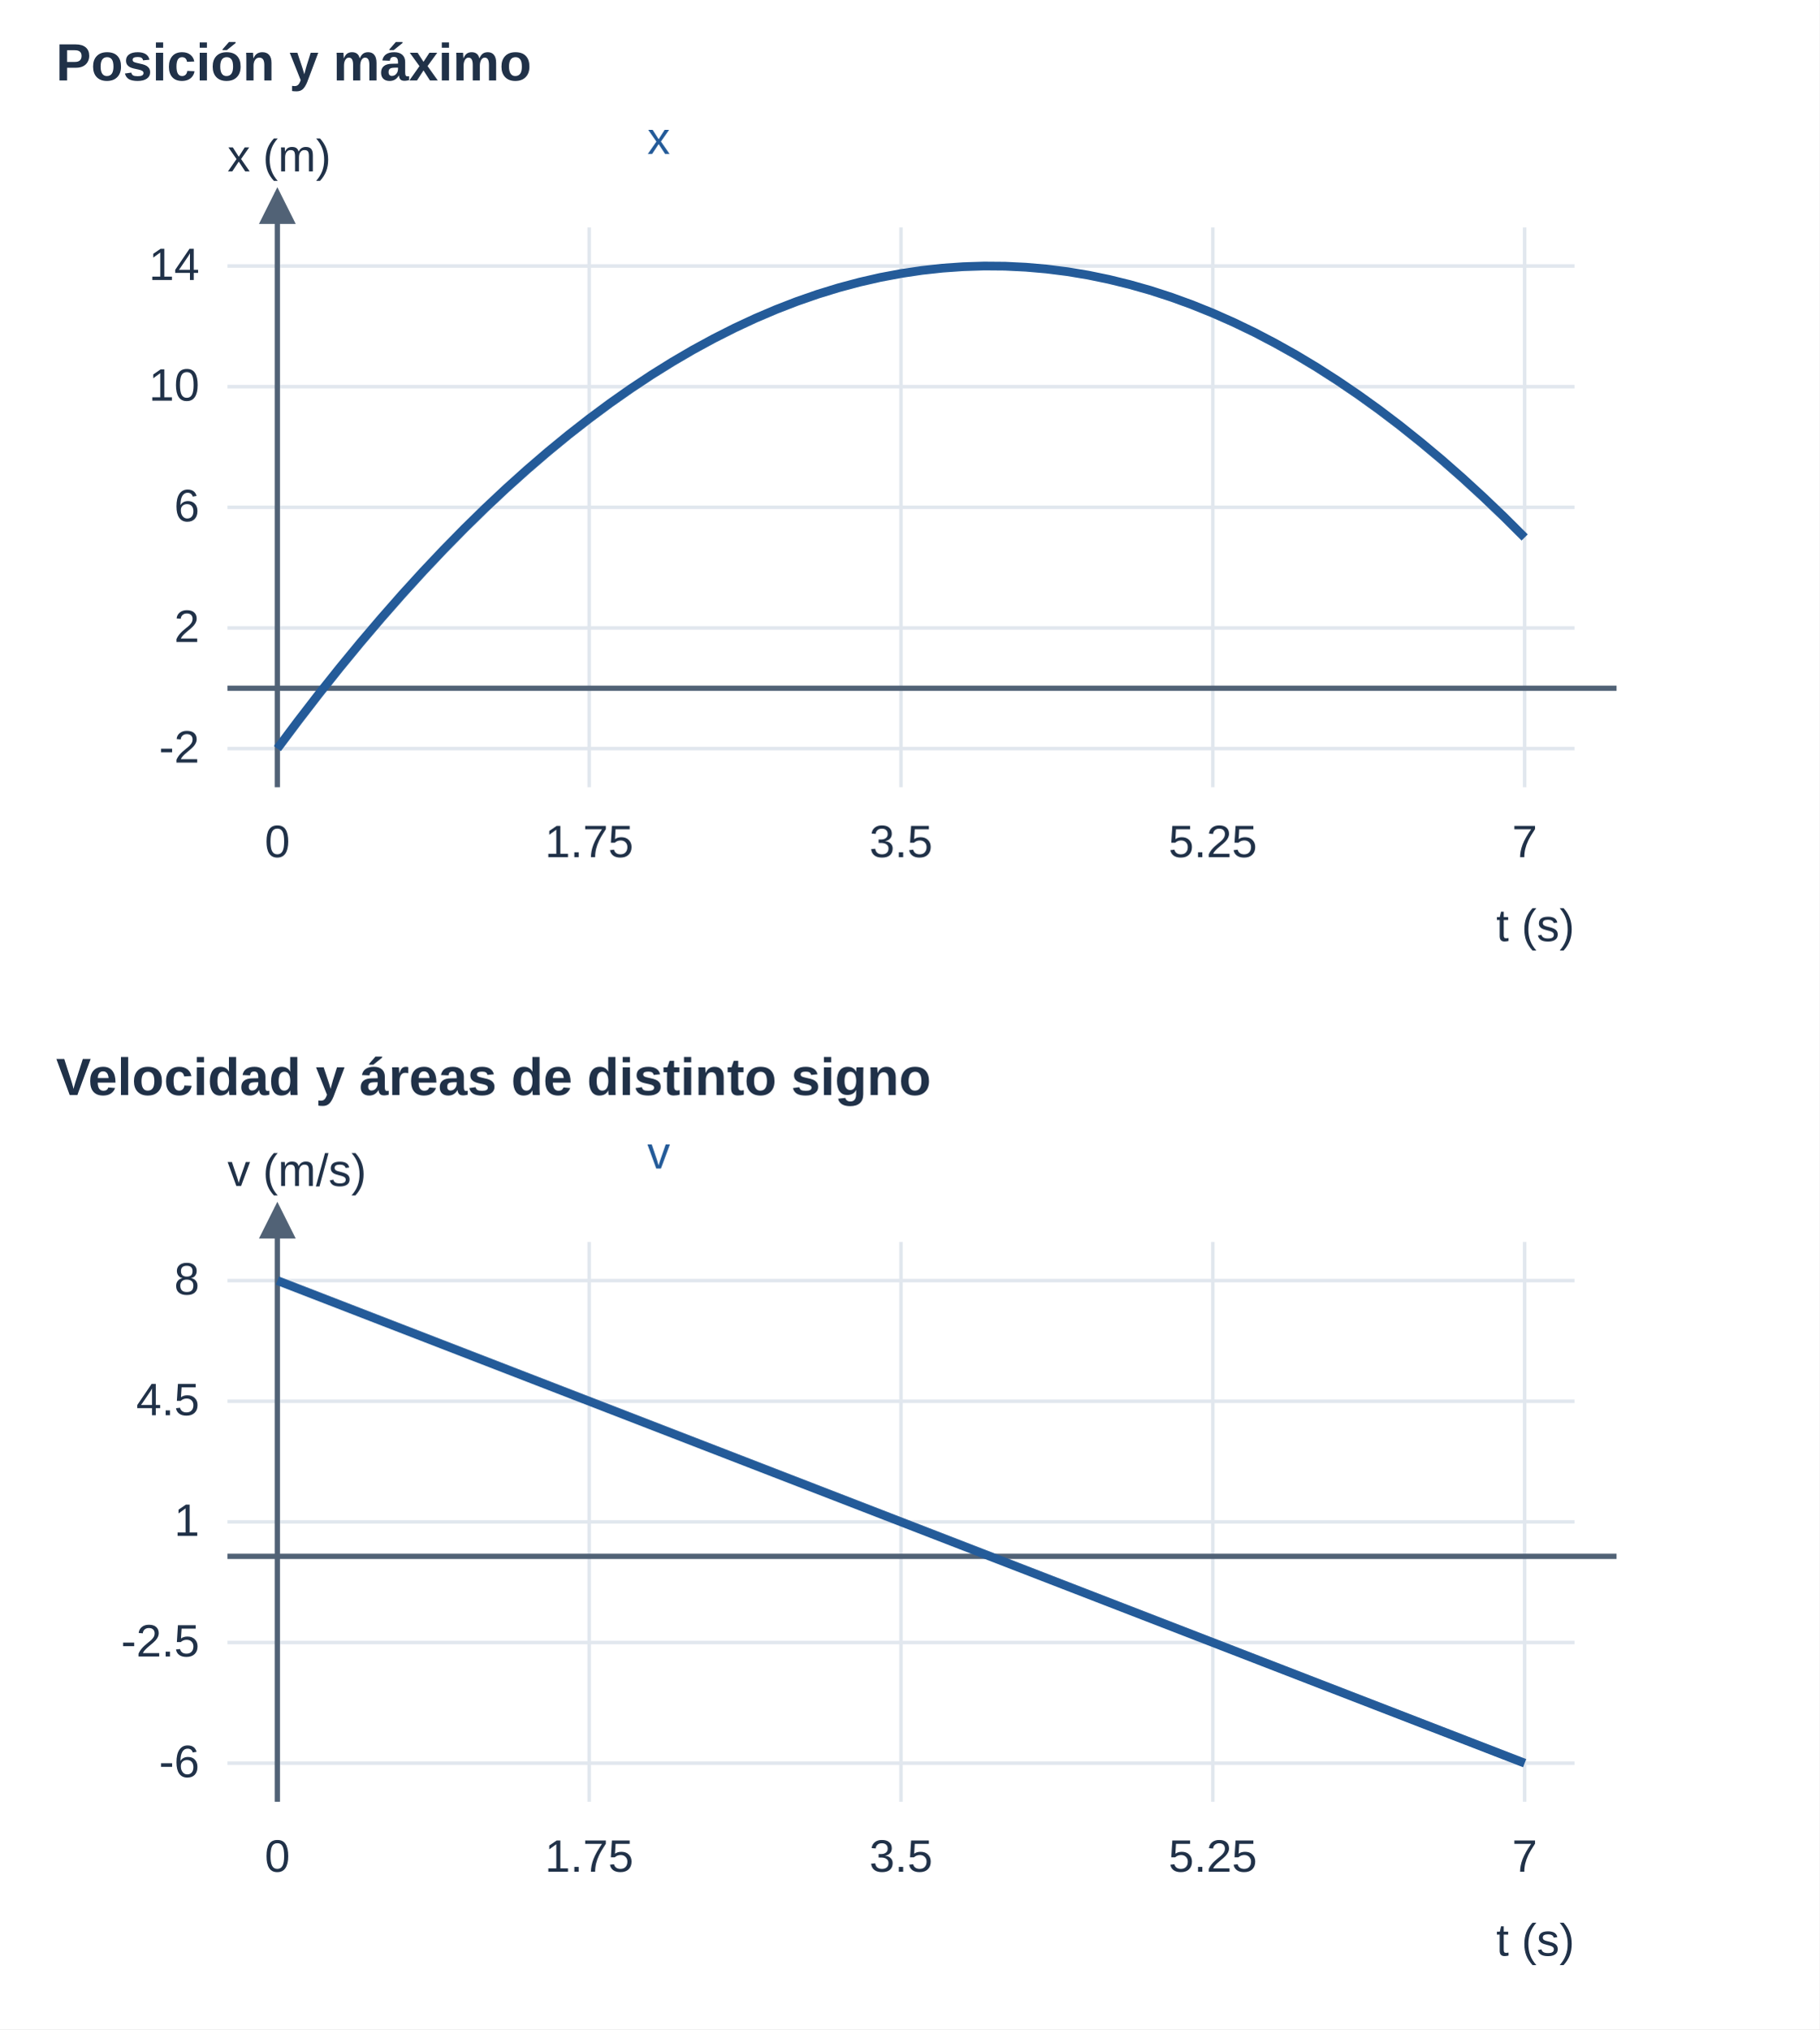
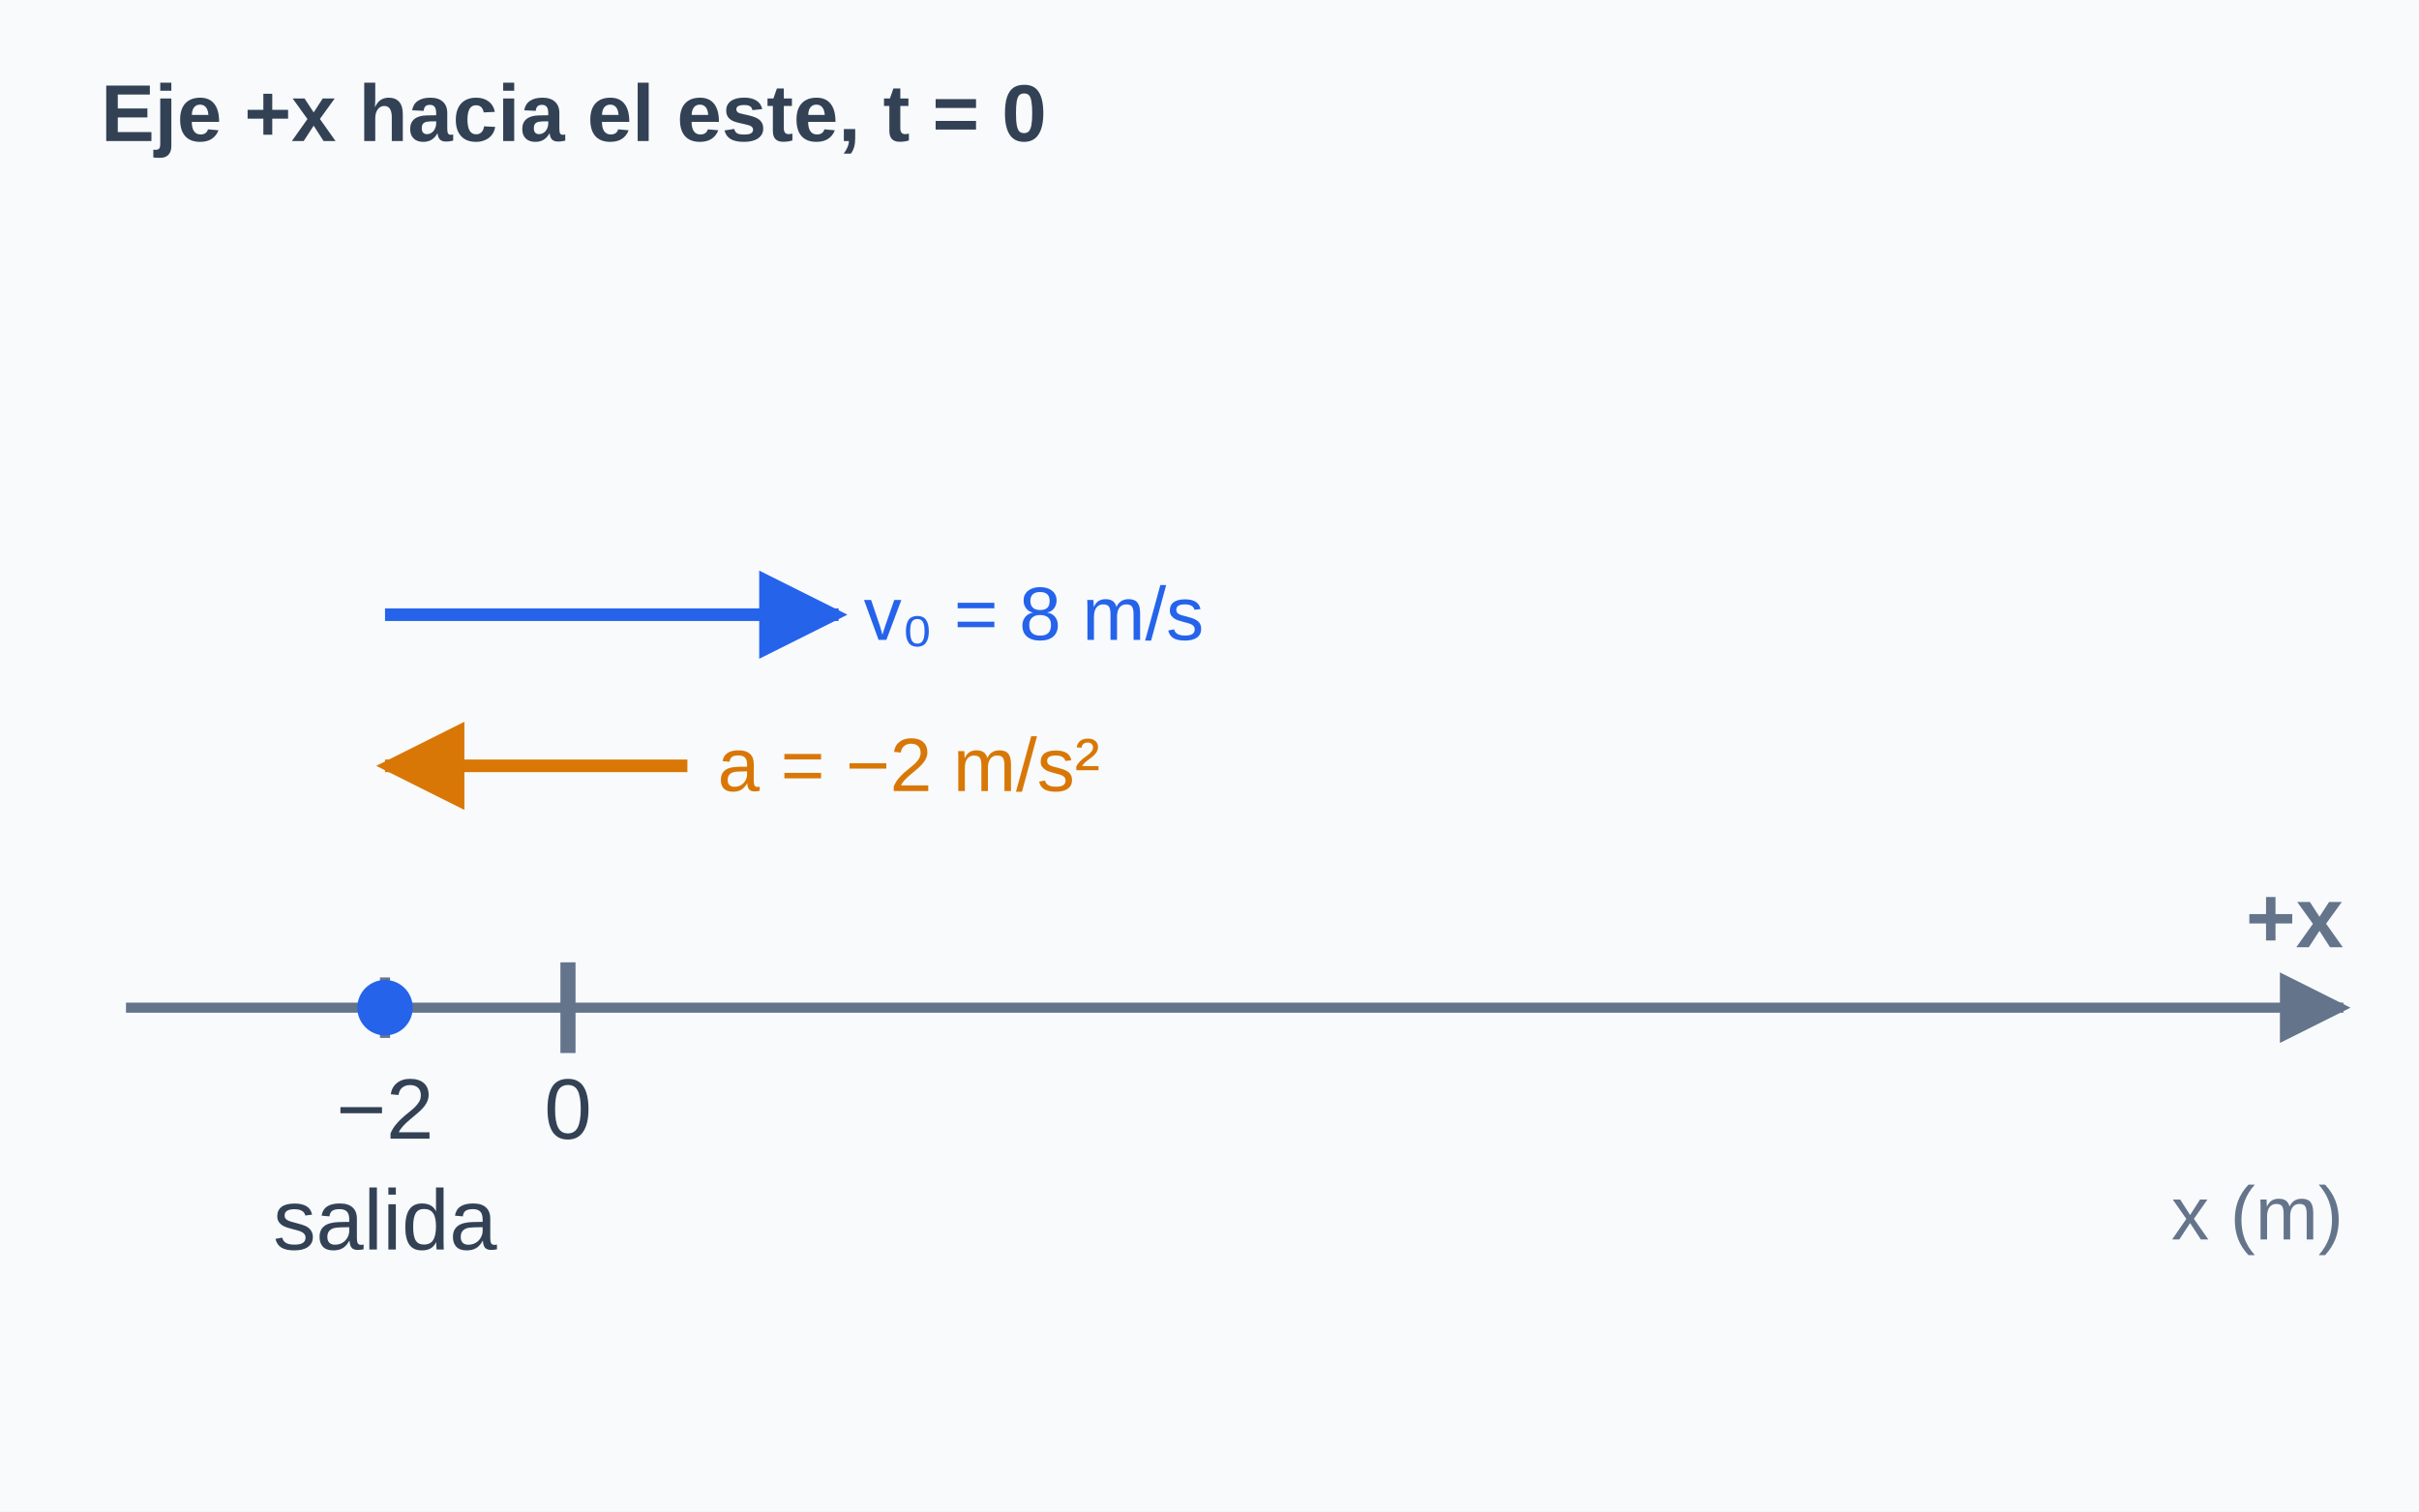
- <svg xmlns="http://www.w3.org/2000/svg" viewBox="0 0 520 580" role="img" aria-labelledby="title desc" style="max-width:100%;height:auto">
+ <svg xmlns="http://www.w3.org/2000/svg" viewBox="0 0 480 300" role="img" aria-labelledby="title desc">
  <defs>
-     <marker id="arrow" markerWidth="7" markerHeight="7" refX="6" refY="3.5" orient="auto-start-reverse">
-       <path d="M0 0 L7 3.5 L0 7Z" fill="context-stroke" />
+     <marker id="a-axis" viewBox="0 0 10 10" refX="9" refY="5" markerWidth="7" markerHeight="7" orient="auto-start-reverse">
+       <path d="M0 0 L10 5 L0 10 Z" fill="#64748b" />
+     </marker>
+     <marker id="a-blue" viewBox="0 0 10 10" refX="9" refY="5" markerWidth="7" markerHeight="7" orient="auto-start-reverse">
+       <path d="M0 0 L10 5 L0 10 Z" fill="#2563eb" />
+     </marker>
+     <marker id="a-amber" viewBox="0 0 10 10" refX="9" refY="5" markerWidth="7" markerHeight="7" orient="auto-start-reverse">
+       <path d="M0 0 L10 5 L0 10 Z" fill="#d97706" />
+     </marker>
+     <marker id="a-green" viewBox="0 0 10 10" refX="9" refY="5" markerWidth="7" markerHeight="7" orient="auto-start-reverse">
+       <path d="M0 0 L10 5 L0 10 Z" fill="#16a34a" />
+     </marker>
+     <marker id="a-red" viewBox="0 0 10 10" refX="9" refY="5" markerWidth="7" markerHeight="7" orient="auto-start-reverse">
+       <path d="M0 0 L10 5 L0 10 Z" fill="#dc2626" />
+     </marker>
+     <marker id="a-grey" viewBox="0 0 10 10" refX="9" refY="5" markerWidth="7" markerHeight="7" orient="auto-start-reverse">
+       <path d="M0 0 L10 5 L0 10 Z" fill="#94a3b8" />
    </marker>
  </defs>
-   <rect width="100%" height="100%" fill="white" />
-   <g font-family="Arial,sans-serif" font-size="13" fill="#203148">
-     <text x="16" y="23" font-size="15" font-weight="bold">Posición y máximo</text>
-     <path d="M79.26 65V225 M65 213.97H450" stroke="#e1e7ee" fill="none" />
-     <text x="79.26" y="245" text-anchor="middle">0</text>
-     <text x="57" y="217.97" text-anchor="end">-2</text>
-     <path d="M168.38 65V225 M65 179.48H450" stroke="#e1e7ee" fill="none" />
-     <text x="168.38" y="245" text-anchor="middle">1.75</text>
-     <text x="57" y="183.48" text-anchor="end">2</text>
-     <path d="M257.50 65V225 M65 145.00H450" stroke="#e1e7ee" fill="none" />
-     <text x="257.50" y="245" text-anchor="middle">3.5</text>
-     <text x="57" y="149.00" text-anchor="end">6</text>
-     <path d="M346.62 65V225 M65 110.52H450" stroke="#e1e7ee" fill="none" />
-     <text x="346.62" y="245" text-anchor="middle">5.25</text>
-     <text x="57" y="114.52" text-anchor="end">10</text>
-     <path d="M435.74 65V225 M65 76.03H450" stroke="#e1e7ee" fill="none" />
-     <text x="435.74" y="245" text-anchor="middle">7</text>
-     <text x="57" y="80.03" text-anchor="end">14</text>
-     <path d="M65 196.72H462 M79.26 225V55" stroke="#516276" stroke-width="1.5" fill="none" marker-end="url(#arrow)" />
-     <text x="450" y="269" text-anchor="end">t (s)</text>
-     <text x="65" y="49">x (m)</text>
-     <polyline points="79.26,213.97 85.20,206.04 91.14,198.34 97.08,190.88 103.02,183.66 108.97,176.67 114.91,169.91 120.85,163.39 126.79,157.10 132.73,151.05 138.67,145.23 144.61,139.65 150.56,134.30 156.50,129.19 162.44,124.31 168.38,119.67 174.32,115.26 180.26,111.09 186.20,107.15 192.15,103.44 198.09,99.97 204.03,96.74 209.97,93.74 215.91,90.97 221.85,88.44 227.79,86.14 233.73,84.08 239.68,82.25 245.62,80.66 251.56,79.30 257.50,78.18 263.44,77.29 269.38,76.64 275.32,76.22 281.27,76.03 287.21,76.08 293.15,76.37 299.09,76.89 305.03,77.64 310.97,78.63 316.91,79.86 322.85,81.32 328.80,83.01 334.74,84.94 340.68,87.10 346.62,89.50 352.56,92.13 358.50,94.99 364.44,98.10 370.39,101.43 376.33,105.00 382.27,108.81 388.21,112.85 394.15,117.12 400.09,121.63 406.03,126.38 411.98,131.35 417.92,136.57 423.86,142.02 429.80,147.70 435.74,153.62" fill="none" stroke="#245b99" stroke-width="2.5" />
-     <text x="185" y="44" fill="#245b99">x</text>
-     <text x="16" y="313" font-size="15" font-weight="bold">Velocidad y áreas de distinto signo</text>
-     <path d="M79.26 355V515 M65 503.97H450" stroke="#e1e7ee" fill="none" />
-     <text x="79.26" y="535" text-anchor="middle">0</text>
-     <text x="57" y="507.97" text-anchor="end">-6</text>
-     <path d="M168.38 355V515 M65 469.48H450" stroke="#e1e7ee" fill="none" />
-     <text x="168.38" y="535" text-anchor="middle">1.75</text>
-     <text x="57" y="473.48" text-anchor="end">-2.5</text>
-     <path d="M257.50 355V515 M65 435.00H450" stroke="#e1e7ee" fill="none" />
-     <text x="257.50" y="535" text-anchor="middle">3.5</text>
-     <text x="57" y="439.00" text-anchor="end">1</text>
-     <path d="M346.62 355V515 M65 400.52H450" stroke="#e1e7ee" fill="none" />
-     <text x="346.62" y="535" text-anchor="middle">5.25</text>
-     <text x="57" y="404.52" text-anchor="end">4.5</text>
-     <path d="M435.74 355V515 M65 366.03H450" stroke="#e1e7ee" fill="none" />
-     <text x="435.74" y="535" text-anchor="middle">7</text>
-     <text x="57" y="370.03" text-anchor="end">8</text>
-     <path d="M65 444.85H462 M79.26 515V345" stroke="#516276" stroke-width="1.5" fill="none" marker-end="url(#arrow)" />
-     <text x="450" y="559" text-anchor="end">t (s)</text>
-     <text x="65" y="339">v (m/s)</text>
-     <polyline points="79.26,366.03 435.74,503.97" fill="none" stroke="#245b99" stroke-width="2.5" />
-     <text x="185" y="334" fill="#245b99">v</text>
+   <rect width="480" height="300" fill="#f8fafc" />
+   <g font-family="Arial, sans-serif">
+     <path d="M25.0 200.0 L465.0 200.0" fill="none" stroke="#64748b" stroke-width="2" marker-end="url(#a-axis)" />
+     <text x="465.0" y="188.0" font-size="17" text-anchor="end" fill="#64748b" font-weight="bold">+x</text>
+     <path d="M76.4 194.0 L76.4 206.0" fill="none" stroke="#64748b" stroke-width="2" />
+     <text x="76.4" y="226.0" font-size="17" text-anchor="middle" fill="#334155">−2</text>
+     <path d="M112.7 194.0 L112.7 206.0" fill="none" stroke="#64748b" stroke-width="2" />
+     <text x="112.7" y="226.0" font-size="17" text-anchor="middle" fill="#334155">0</text>
+     <path d="M112.7 191.0 L112.7 209.0" fill="none" stroke="#64748b" stroke-width="3" />
+     <text x="465.0" y="246.0" font-size="15" text-anchor="end" fill="#64748b">x (m)</text>
+     <circle cx="76.4" cy="200.0" r="5.5" fill="#2563eb" />
+     <text x="76.4" y="248.0" font-size="17" text-anchor="middle" fill="#334155">salida</text>
+     <path d="M76.4 122.0 L166.4 122.0" fill="none" stroke="#2563eb" stroke-width="2.5" marker-end="url(#a-blue)" />
+     <text x="171.4" y="127.0" font-size="15" text-anchor="start" fill="#2563eb">v₀ = 8 m/s</text>
+     <path d="M136.4 152.0 L76.4 152.0" fill="none" stroke="#d97706" stroke-width="2.5" marker-end="url(#a-amber)" />
+     <text x="142.4" y="157.0" font-size="15" text-anchor="start" fill="#d97706">a = −2 m/s²</text>
+     <text x="20.0" y="28.0" font-size="16" text-anchor="start" fill="#334155" font-weight="bold">Eje +x hacia el este, t = 0</text>
  </g>
</svg>
